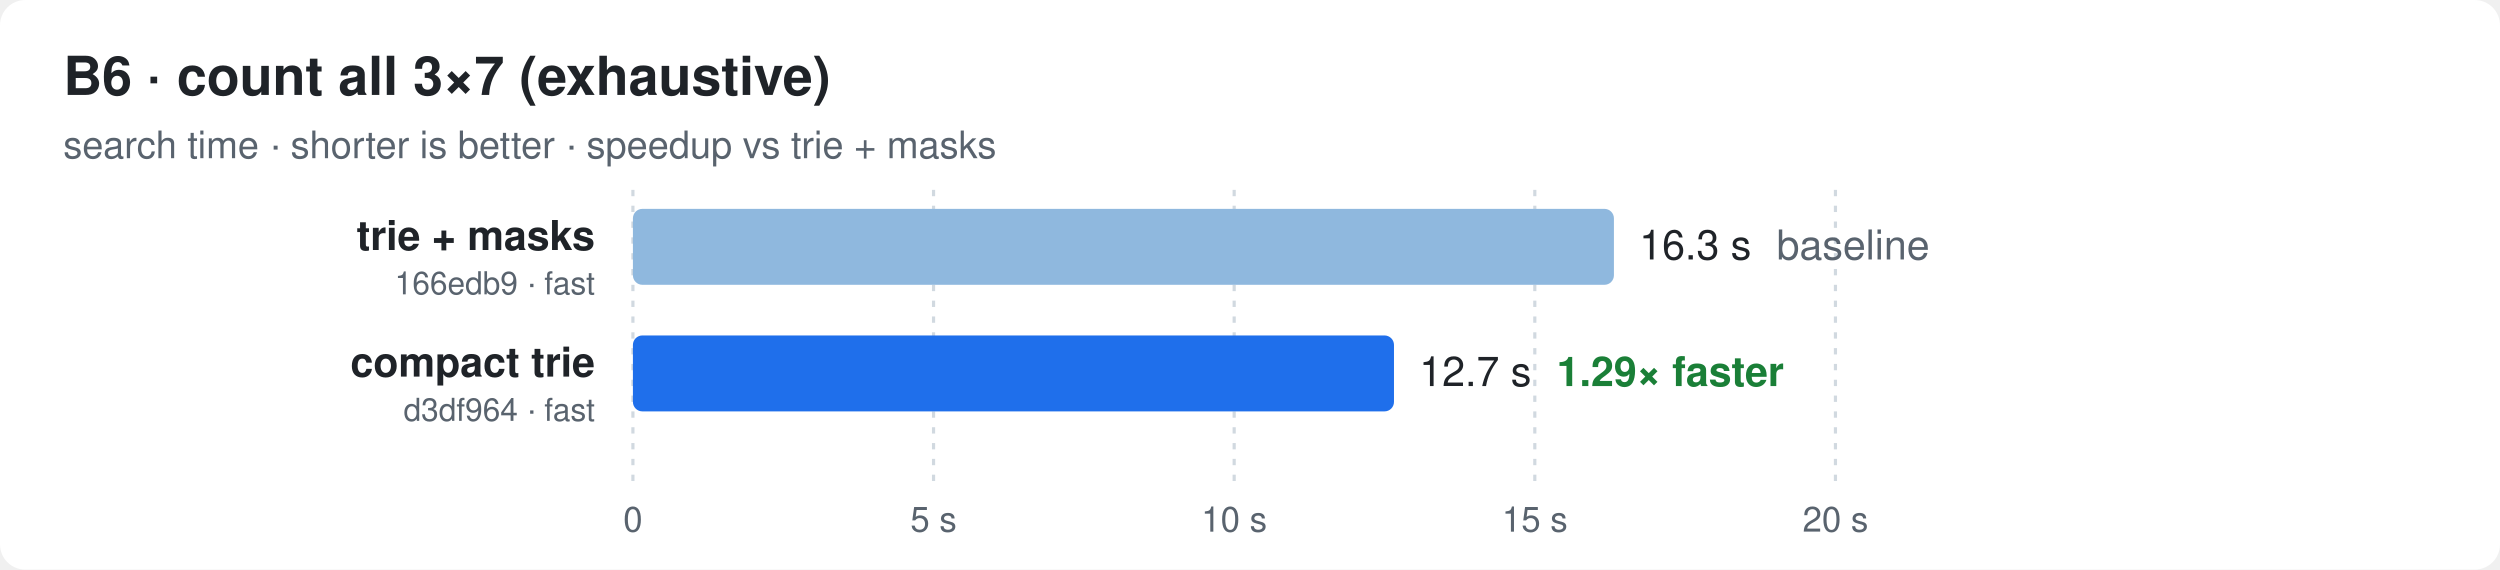
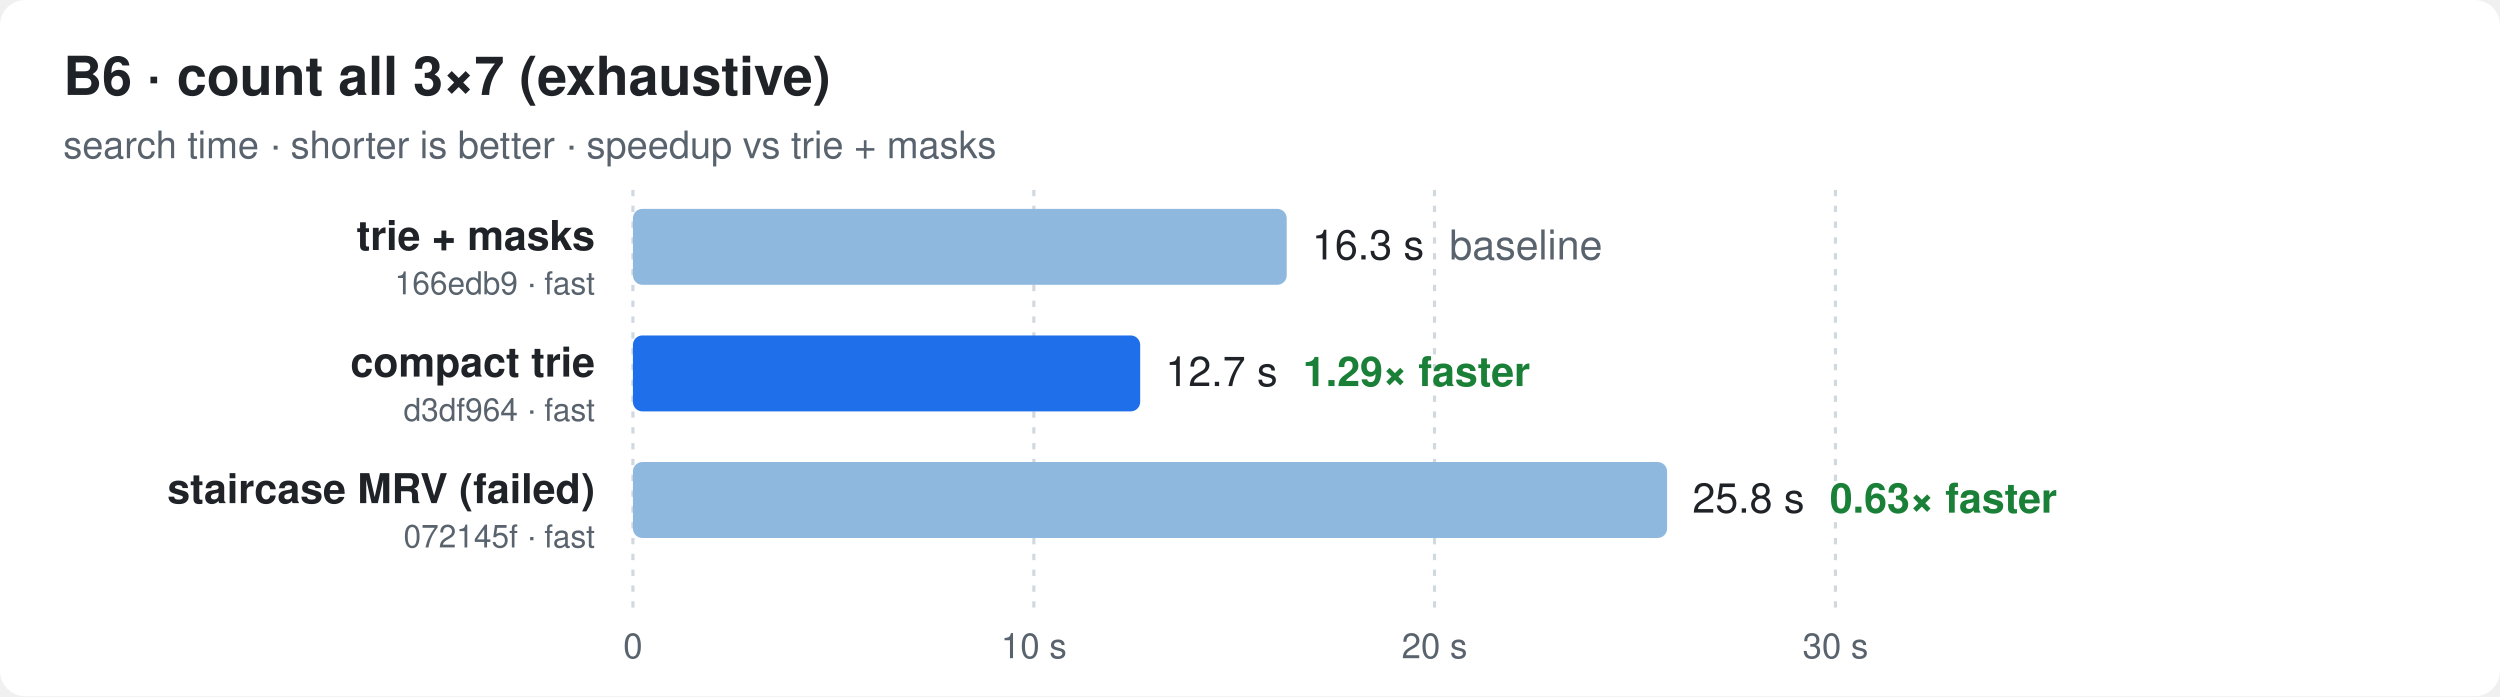
- <svg xmlns="http://www.w3.org/2000/svg" width="790" height="180" viewBox="0 0 790 180" font-family="ui-sans-serif,-apple-system,Segoe UI,Helvetica,Arial,sans-serif">
+ <svg xmlns="http://www.w3.org/2000/svg" width="790" height="220" viewBox="0 0 790 220" font-family="ui-sans-serif,-apple-system,Segoe UI,Helvetica,Arial,sans-serif">
  <style>
  .bg{fill:#ffffff} .t{fill:#1f2328} .m{fill:#59636e} .g{stroke:#d1d9e0}
  .bar{fill:#8fb8de} .best{fill:#1f6feb} .x{fill:#1a7f37;font-weight:600}
  @media (prefers-color-scheme: dark){
    .bg{fill:#0d1117} .t{fill:#e6edf3} .m{fill:#9198a1} .g{stroke:#30363d}
    .bar{fill:#2f5f8f} .best{fill:#4493f8} .x{fill:#3fb950}
  }
</style>
-   <rect class="bg" width="790" height="180" rx="8" />
+   <rect class="bg" width="790" height="220" rx="8" />
  <text class="t" x="20" y="30" font-size="17" font-weight="700">B6 · count all 3×7 (exhaustive)</text>
  <text class="m" x="20" y="50" font-size="12">search time · shorter is better · speedup vs trie + masks</text>
-   <line class="g" x1="200.0" x2="200.0" y1="60" y2="152" stroke-dasharray="2 3" />
-   <text class="m" x="200.0" y="168" font-size="11" text-anchor="middle">0</text>
-   <line class="g" x1="295.0" x2="295.0" y1="60" y2="152" stroke-dasharray="2 3" />
-   <text class="m" x="295.0" y="168" font-size="11" text-anchor="middle">5 s</text>
-   <line class="g" x1="390.0" x2="390.0" y1="60" y2="152" stroke-dasharray="2 3" />
-   <text class="m" x="390.0" y="168" font-size="11" text-anchor="middle">10 s</text>
-   <line class="g" x1="485.0" x2="485.0" y1="60" y2="152" stroke-dasharray="2 3" />
-   <text class="m" x="485.0" y="168" font-size="11" text-anchor="middle">15 s</text>
-   <line class="g" x1="580.0" x2="580.0" y1="60" y2="152" stroke-dasharray="2 3" />
-   <text class="m" x="580.0" y="168" font-size="11" text-anchor="middle">20 s</text>
+   <line class="g" x1="200.0" x2="200.0" y1="60" y2="192" stroke-dasharray="2 3" />
+   <text class="m" x="200.0" y="208" font-size="11" text-anchor="middle">0</text>
+   <line class="g" x1="326.7" x2="326.7" y1="60" y2="192" stroke-dasharray="2 3" />
+   <text class="m" x="326.7" y="208" font-size="11" text-anchor="middle">10 s</text>
+   <line class="g" x1="453.3" x2="453.3" y1="60" y2="192" stroke-dasharray="2 3" />
+   <text class="m" x="453.3" y="208" font-size="11" text-anchor="middle">20 s</text>
+   <line class="g" x1="580.0" x2="580.0" y1="60" y2="192" stroke-dasharray="2 3" />
+   <text class="m" x="580.0" y="208" font-size="11" text-anchor="middle">30 s</text>
  <text class="t" x="188" y="79.0" font-size="13" font-weight="600" text-anchor="end">trie + masks</text>
  <text class="m" x="188" y="93.0" font-size="10" text-anchor="end">166edb9 · fast</text>
-   <rect class="bar" x="200" y="66" width="310.0" height="24" rx="3" />
-   <text class="t" x="518.0" y="82.0" font-size="13">16.3 s<tspan class="m" dx="8">baseline</tspan>
+   <rect class="bar" x="200" y="66" width="206.6" height="24" rx="3" />
+   <text class="t" x="414.6" y="82.0" font-size="13">16.3 s<tspan class="m" dx="8">baseline</tspan>
  </text>
  <text class="t" x="188" y="119.0" font-size="13" font-weight="600" text-anchor="end">compact trie</text>
  <text class="m" x="188" y="133.0" font-size="10" text-anchor="end">d3df964 · fast</text>
-   <rect class="best" x="200" y="106" width="240.5" height="24" rx="3" />
-   <text class="t" x="448.5" y="122.0" font-size="13">12.7 s<tspan class="x" dx="8">1.29× faster</tspan>
+   <rect class="best" x="200" y="106" width="160.3" height="24" rx="3" />
+   <text class="t" x="368.3" y="122.0" font-size="13">12.7 s<tspan class="x" dx="8">1.29× faster</tspan>
+   </text>
+   <text class="t" x="188" y="159.0" font-size="13" font-weight="600" text-anchor="end">staircase MRV (failed)</text>
+   <text class="m" x="188" y="173.0" font-size="10" text-anchor="end">072145f · fast</text>
+   <rect class="bar" x="200" y="146" width="326.8" height="24" rx="3" />
+   <text class="t" x="534.8" y="162.0" font-size="13">25.8 s<tspan class="x" dx="8">0.63× faster</tspan>
  </text>
</svg>
